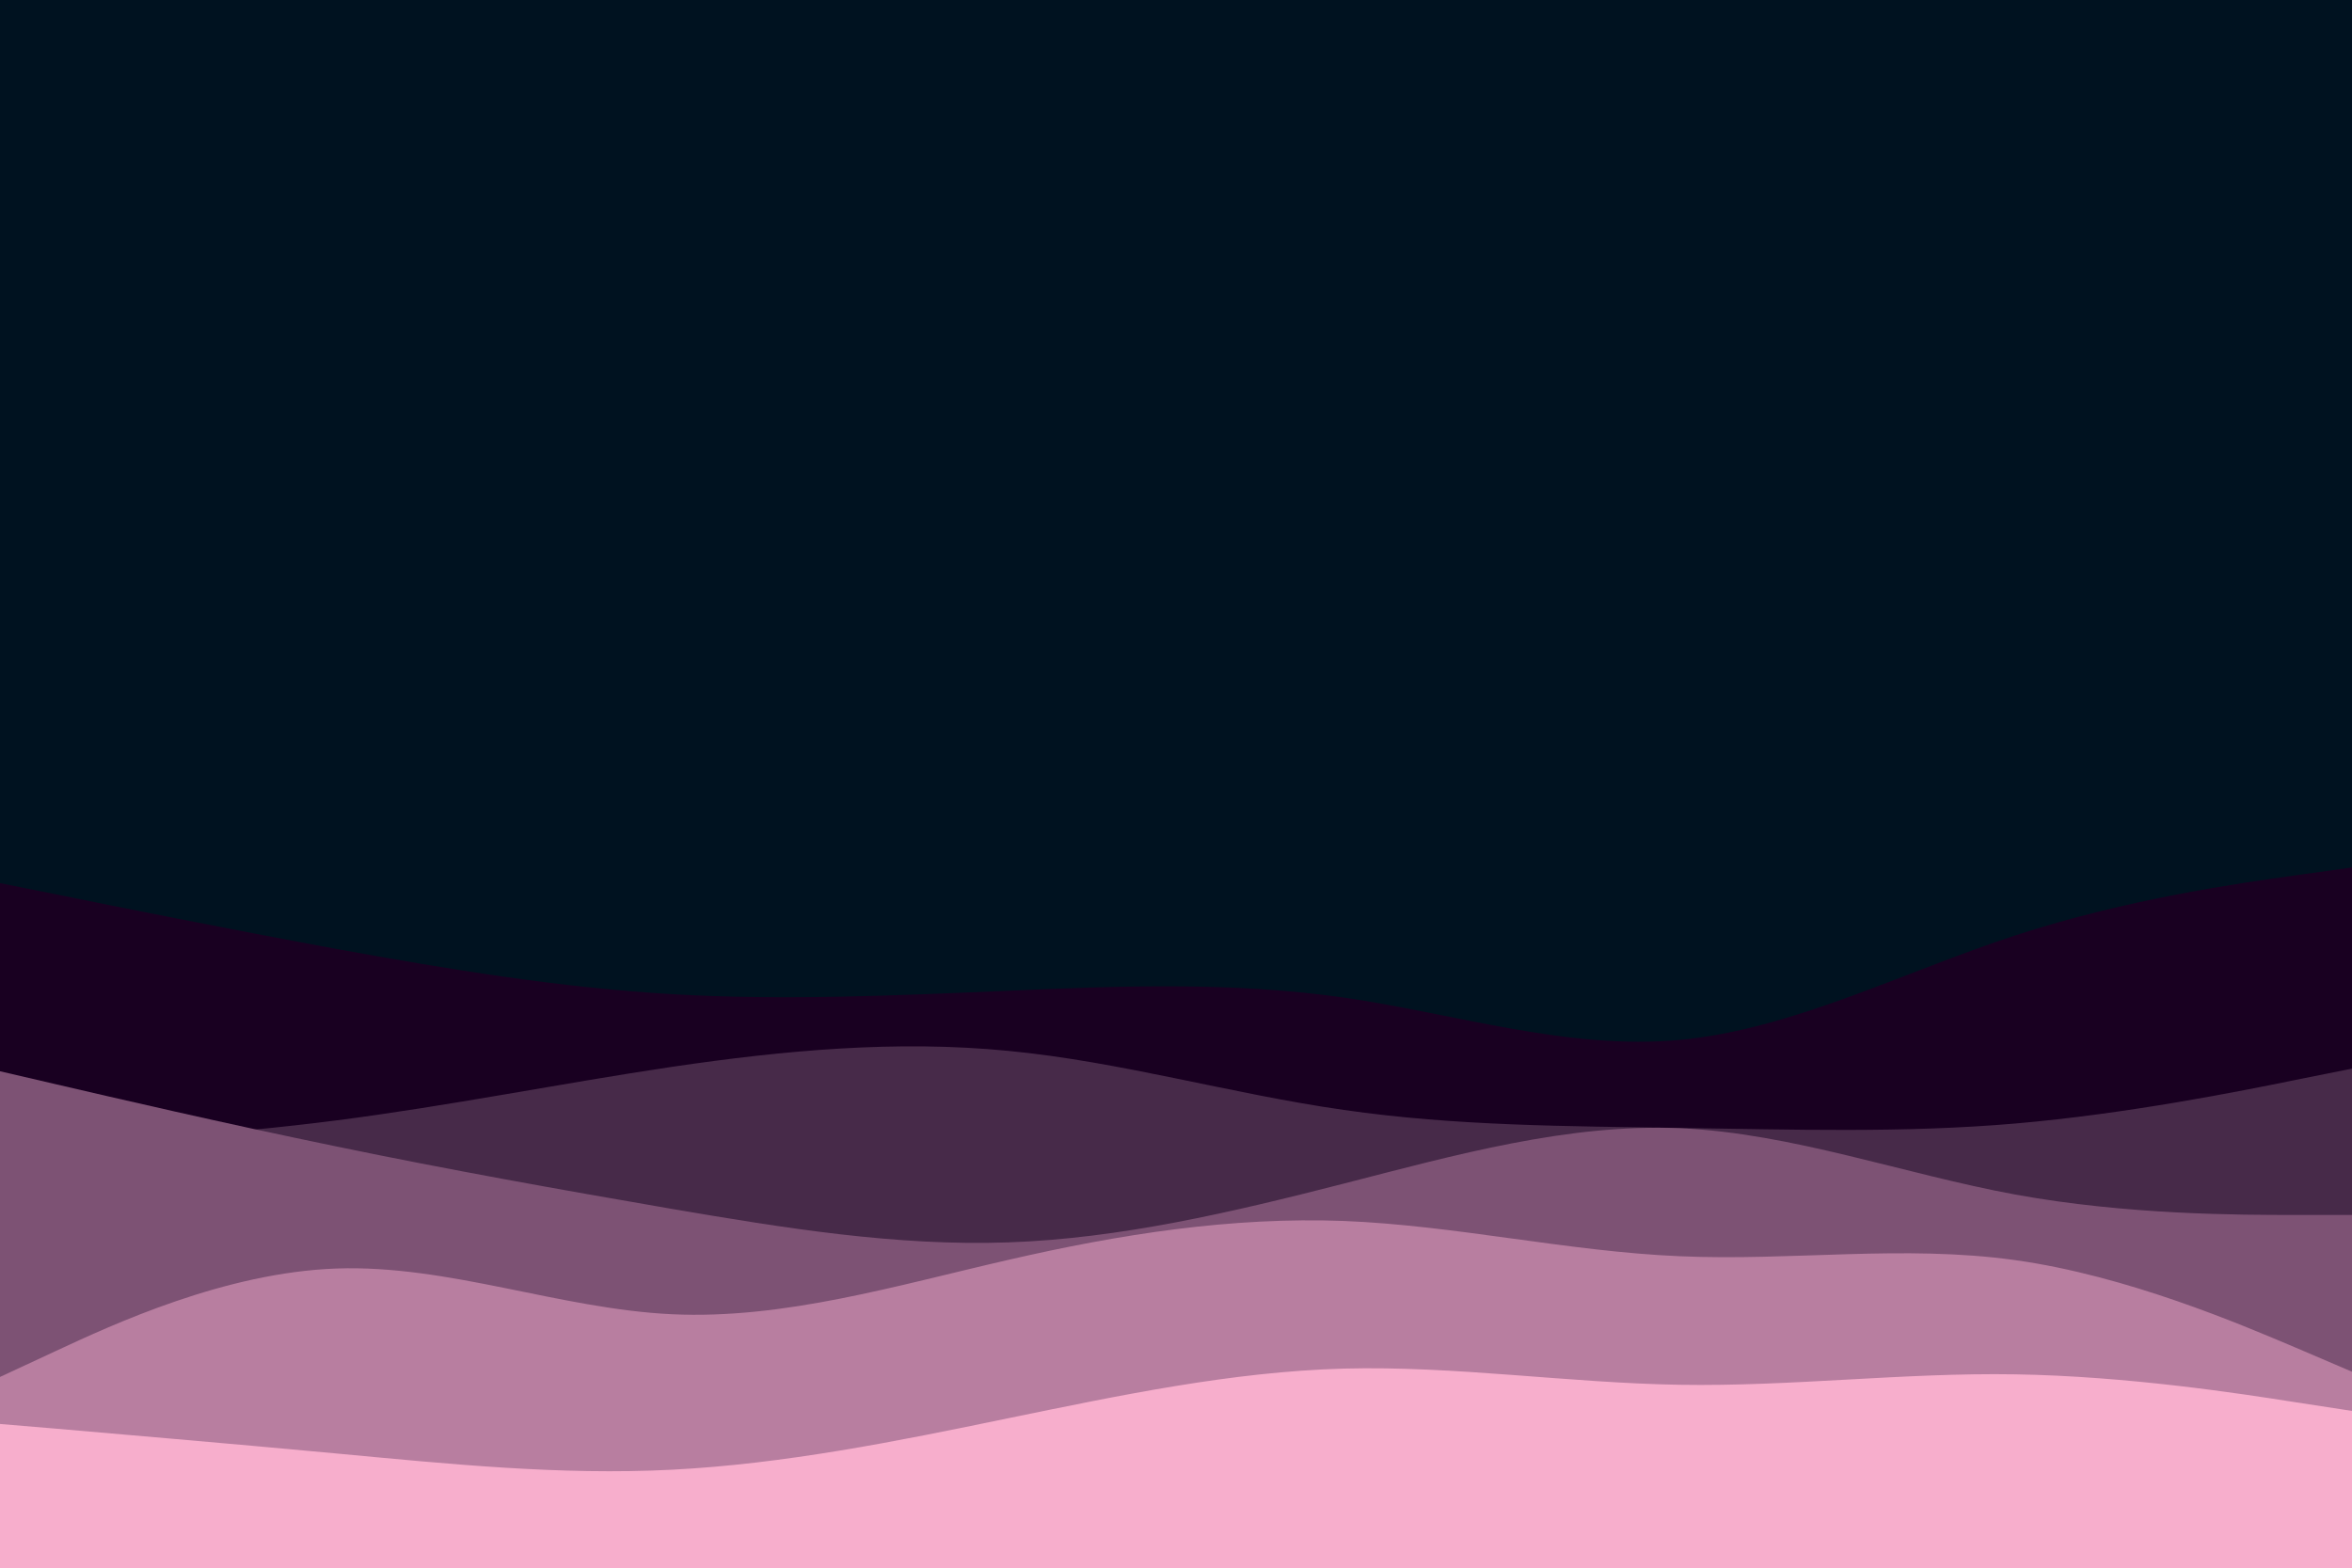
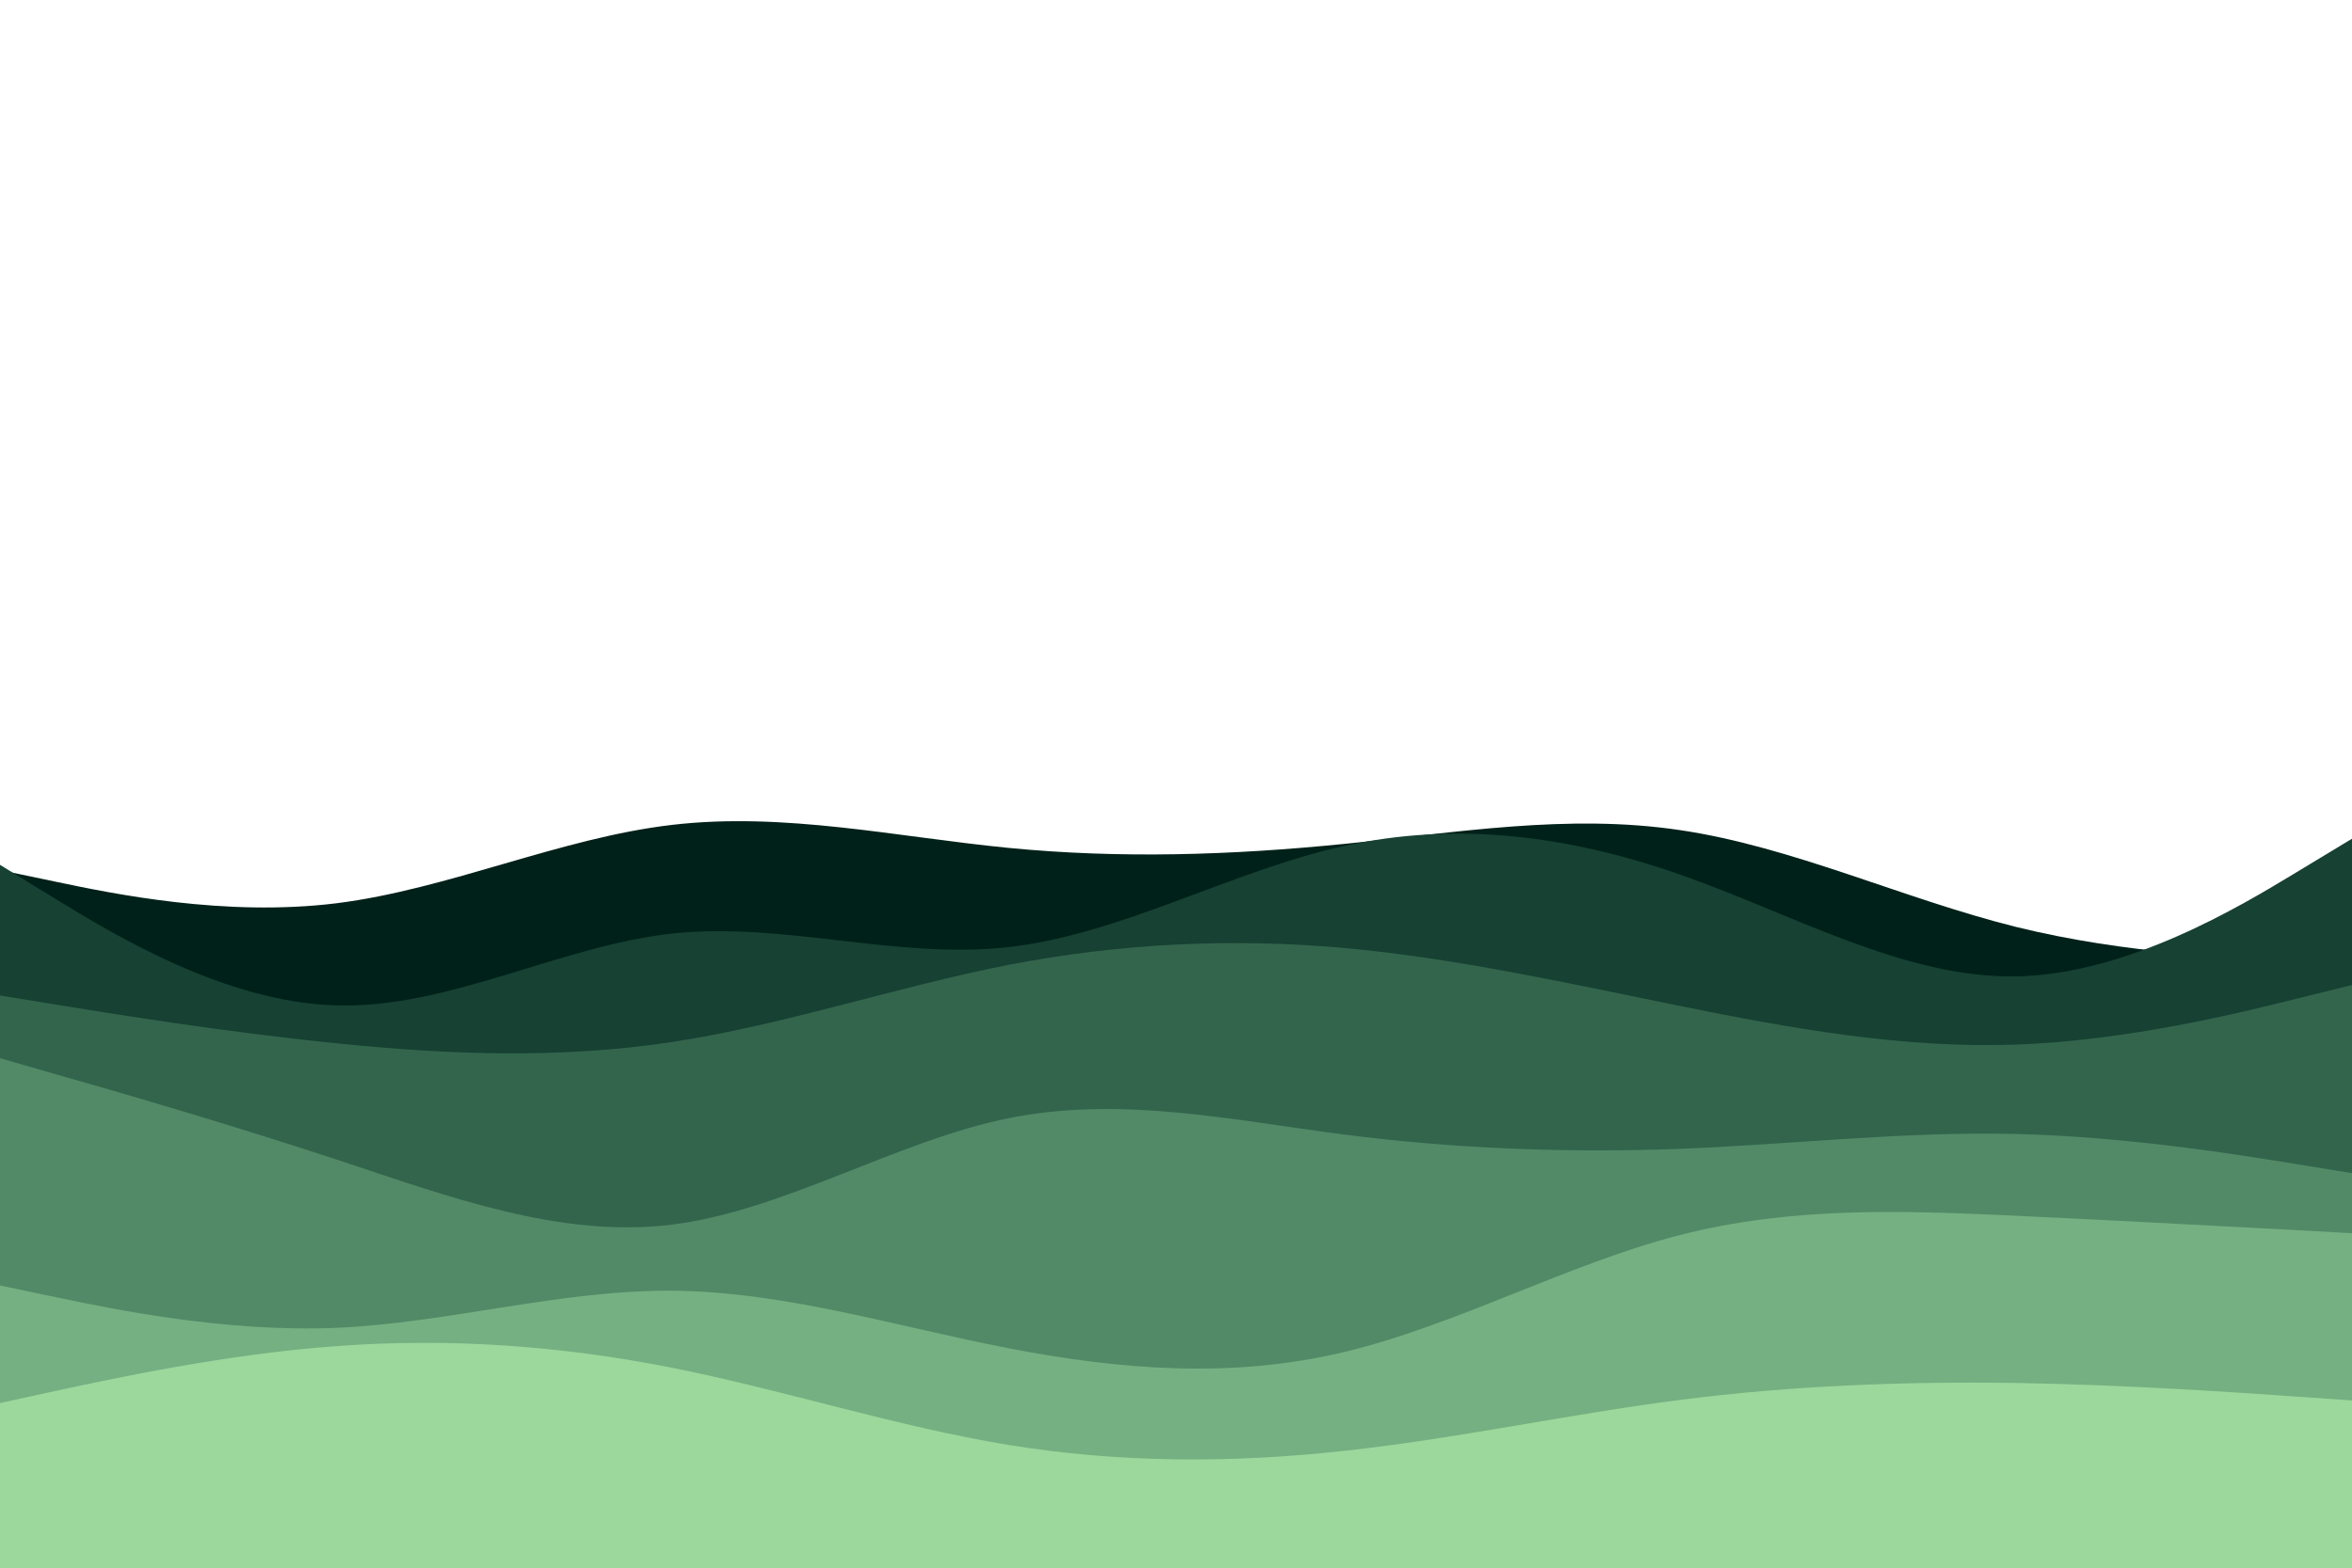
<svg xmlns="http://www.w3.org/2000/svg" id="visual" viewBox="0 0 900 600" width="900" height="600" version="1.1">
-   <rect x="0" y="0" width="900" height="600" fill="#001220" />
-   <path d="M0 338L21.5 342.3C43 346.7 86 355.3 128.8 363.2C171.7 371 214.3 378 257.2 380.5C300 383 343 381 385.8 379.2C428.7 377.3 471.3 375.7 514.2 381.8C557 388 600 402 642.8 398C685.7 394 728.3 372 771.2 358C814 344 857 338 878.5 335L900 332L900 601L878.5 601C857 601 814 601 771.2 601C728.3 601 685.7 601 642.8 601C600 601 557 601 514.2 601C471.3 601 428.7 601 385.8 601C343 601 300 601 257.2 601C214.3 601 171.7 601 128.8 601C86 601 43 601 21.5 601L0 601Z" fill="#190021" />
-   <path d="M0 439L21.5 437.8C43 436.7 86 434.3 128.8 428.8C171.7 423.3 214.3 414.7 257.2 408.3C300 402 343 398 385.8 402.2C428.7 406.3 471.3 418.7 514.2 424.8C557 431 600 431 642.8 431.7C685.7 432.3 728.3 433.7 771.2 430C814 426.3 857 417.7 878.5 413.3L900 409L900 601L878.5 601C857 601 814 601 771.2 601C728.3 601 685.7 601 642.8 601C600 601 557 601 514.2 601C471.3 601 428.7 601 385.8 601C343 601 300 601 257.2 601C214.3 601 171.7 601 128.8 601C86 601 43 601 21.5 601L0 601Z" fill="#472a49" />
-   <path d="M0 410L21.5 415C43 420 86 430 128.8 438.8C171.7 447.7 214.3 455.3 257.2 462.7C300 470 343 477 385.8 475.5C428.7 474 471.3 464 514.2 453C557 442 600 430 642.8 431.8C685.7 433.7 728.3 449.3 771.2 457.2C814 465 857 465 878.5 465L900 465L900 601L878.5 601C857 601 814 601 771.2 601C728.3 601 685.7 601 642.8 601C600 601 557 601 514.2 601C471.3 601 428.7 601 385.8 601C343 601 300 601 257.2 601C214.3 601 171.7 601 128.8 601C86 601 43 601 21.5 601L0 601Z" fill="#7d5274" />
-   <path d="M0 527L21.5 517C43 507 86 487 128.8 485.5C171.7 484 214.3 501 257.2 503C300 505 343 492 385.8 482.2C428.7 472.3 471.3 465.7 514.2 467.3C557 469 600 479 642.8 480.8C685.7 482.7 728.3 476.3 771.2 482.3C814 488.3 857 506.7 878.5 515.8L900 525L900 601L878.5 601C857 601 814 601 771.2 601C728.3 601 685.7 601 642.8 601C600 601 557 601 514.2 601C471.3 601 428.7 601 385.8 601C343 601 300 601 257.2 601C214.3 601 171.7 601 128.8 601C86 601 43 601 21.5 601L0 601Z" fill="#b87ea0" />
-   <path d="M0 545L21.5 546.8C43 548.7 86 552.3 128.8 556.3C171.7 560.3 214.3 564.7 257.2 562.5C300 560.3 343 551.7 385.8 542.8C428.7 534 471.3 525 514.2 523.8C557 522.7 600 529.3 642.8 530C685.7 530.7 728.3 525.3 771.2 526C814 526.7 857 533.3 878.5 536.7L900 540L900 601L878.5 601C857 601 814 601 771.2 601C728.3 601 685.7 601 642.8 601C600 601 557 601 514.2 601C471.3 601 428.7 601 385.8 601C343 601 300 601 257.2 601C214.3 601 171.7 601 128.8 601C86 601 43 601 21.5 601L0 601Z" fill="#f7aecc" />
+   <path d="M0 333L21.5 337.5C43 342 86 351 128.8 345.7C171.7 340.3 214.3 320.7 257.2 315.7C300 310.7 343 320.3 385.8 324.5C428.7 328.7 471.3 327.3 514.2 323C557 318.7 600 311.3 642.8 317.7C685.7 324 728.3 344 771.2 354.7C814 365.3 857 366.7 878.5 367.3L900 368L900 601L878.5 601C857 601 814 601 771.2 601C728.3 601 685.7 601 642.8 601C600 601 557 601 514.2 601C471.3 601 428.7 601 385.8 601C343 601 300 601 257.2 601C214.3 601 171.7 601 128.8 601C86 601 43 601 21.5 601L0 601Z" fill="#002119" />
+   <path d="M0 331L21.5 344.2C43 357.3 86 383.7 128.8 384.8C171.7 386 214.3 362 257.2 357.3C300 352.7 343 367.3 385.8 362.5C428.7 357.7 471.3 333.3 514.2 323.8C557 314.3 600 319.7 642.8 334.7C685.7 349.7 728.3 374.3 771.2 373.7C814 373 857 347 878.5 334L900 321L900 601L878.5 601C857 601 814 601 771.2 601C728.3 601 685.7 601 642.8 601C600 601 557 601 514.2 601C471.3 601 428.7 601 385.8 601C343 601 300 601 257.2 601C214.3 601 171.7 601 128.8 601C86 601 43 601 21.5 601L0 601Z" fill="#164133" />
+   <path d="M0 381L21.5 384.5C43 388 86 395 128.8 399.3C171.7 403.7 214.3 405.3 257.2 398.8C300 392.3 343 377.7 385.8 369.3C428.7 361 471.3 359 514.2 362.8C557 366.7 600 376.3 642.8 385C685.7 393.7 728.3 401.3 771.2 399.8C814 398.3 857 387.7 878.5 382.3L900 377L900 601L878.5 601C857 601 814 601 771.2 601C728.3 601 685.7 601 642.8 601C600 601 557 601 514.2 601C471.3 601 428.7 601 385.8 601C343 601 300 601 257.2 601C214.3 601 171.7 601 128.8 601C86 601 43 601 21.5 601L0 601Z" fill="#33654d" />
+   <path d="M0 405L21.5 411.2C43 417.3 86 429.7 128.8 443.8C171.7 458 214.3 474 257.2 468.7C300 463.3 343 436.7 385.8 428C428.7 419.3 471.3 428.7 514.2 434.2C557 439.7 600 441.3 642.8 439.7C685.7 438 728.3 433 771.2 434C814 435 857 442 878.5 445.5L900 449L900 601L878.5 601C857 601 814 601 771.2 601C728.3 601 685.7 601 642.8 601C600 601 557 601 514.2 601C471.3 601 428.7 601 385.8 601C343 601 300 601 257.2 601C214.3 601 171.7 601 128.8 601C86 601 43 601 21.5 601L0 601Z" fill="#528a67" />
+   <path d="M0 492L21.5 496.5C43 501 86 510 128.8 508.2C171.7 506.3 214.3 493.7 257.2 494C300 494.3 343 507.7 385.8 516C428.7 524.3 471.3 527.7 514.2 517.5C557 507.3 600 483.7 642.8 472.7C685.7 461.7 728.3 463.3 771.2 465.3C814 467.3 857 469.7 878.5 470.8L900 472L900 601L878.5 601C857 601 814 601 771.2 601C728.3 601 685.7 601 642.8 601C600 601 557 601 514.2 601C471.3 601 428.7 601 385.8 601C343 601 300 601 257.2 601C214.3 601 171.7 601 128.8 601C86 601 43 601 21.5 601L0 601Z" fill="#75b082" />
+   <path d="M0 537L21.5 532.3C43 527.7 86 518.3 128.8 515.2C171.7 512 214.3 515 257.2 523.5C300 532 343 546 385.8 553C428.7 560 471.3 560 514.2 555.3C557 550.7 600 541.3 642.8 535.8C685.7 530.3 728.3 528.7 771.2 529.3C814 530 857 533 878.5 534.5L900 536L900 601L878.5 601C857 601 814 601 771.2 601C728.3 601 685.7 601 642.8 601C600 601 557 601 514.2 601C471.3 601 428.7 601 385.8 601C343 601 300 601 257.2 601C214.3 601 171.7 601 128.8 601C86 601 43 601 21.5 601L0 601Z" fill="#9cd89c" />
</svg>
